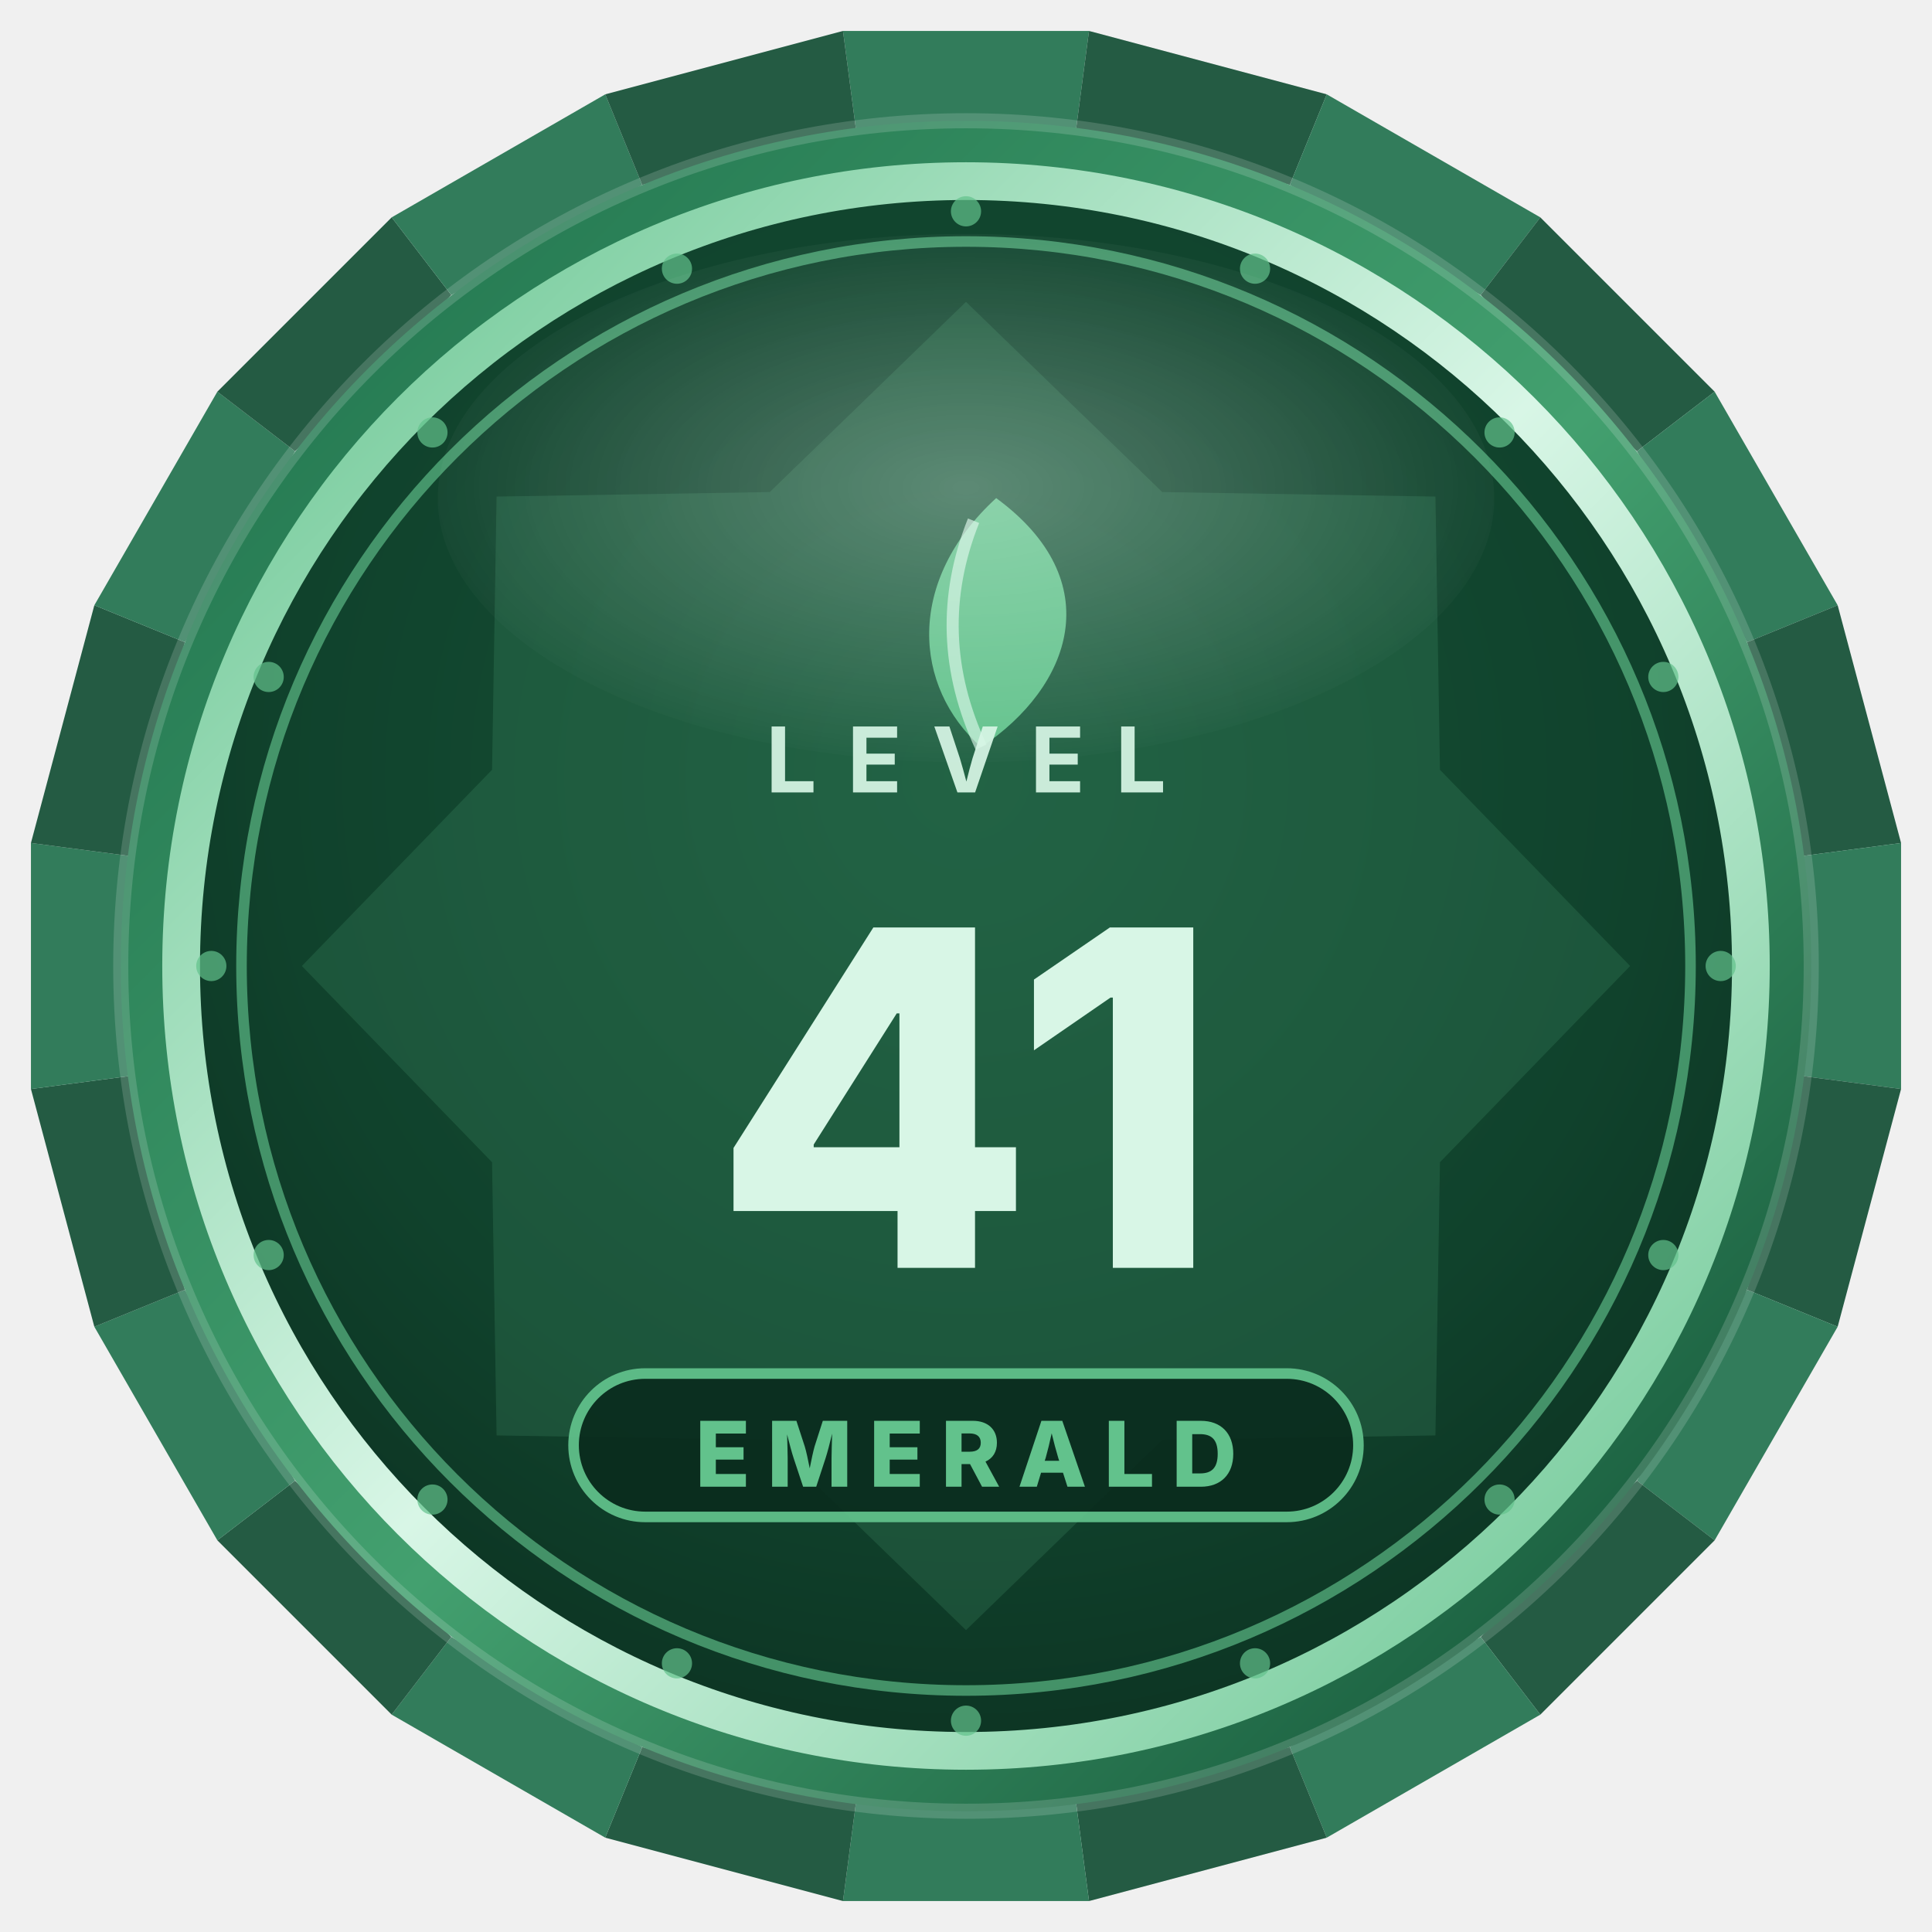
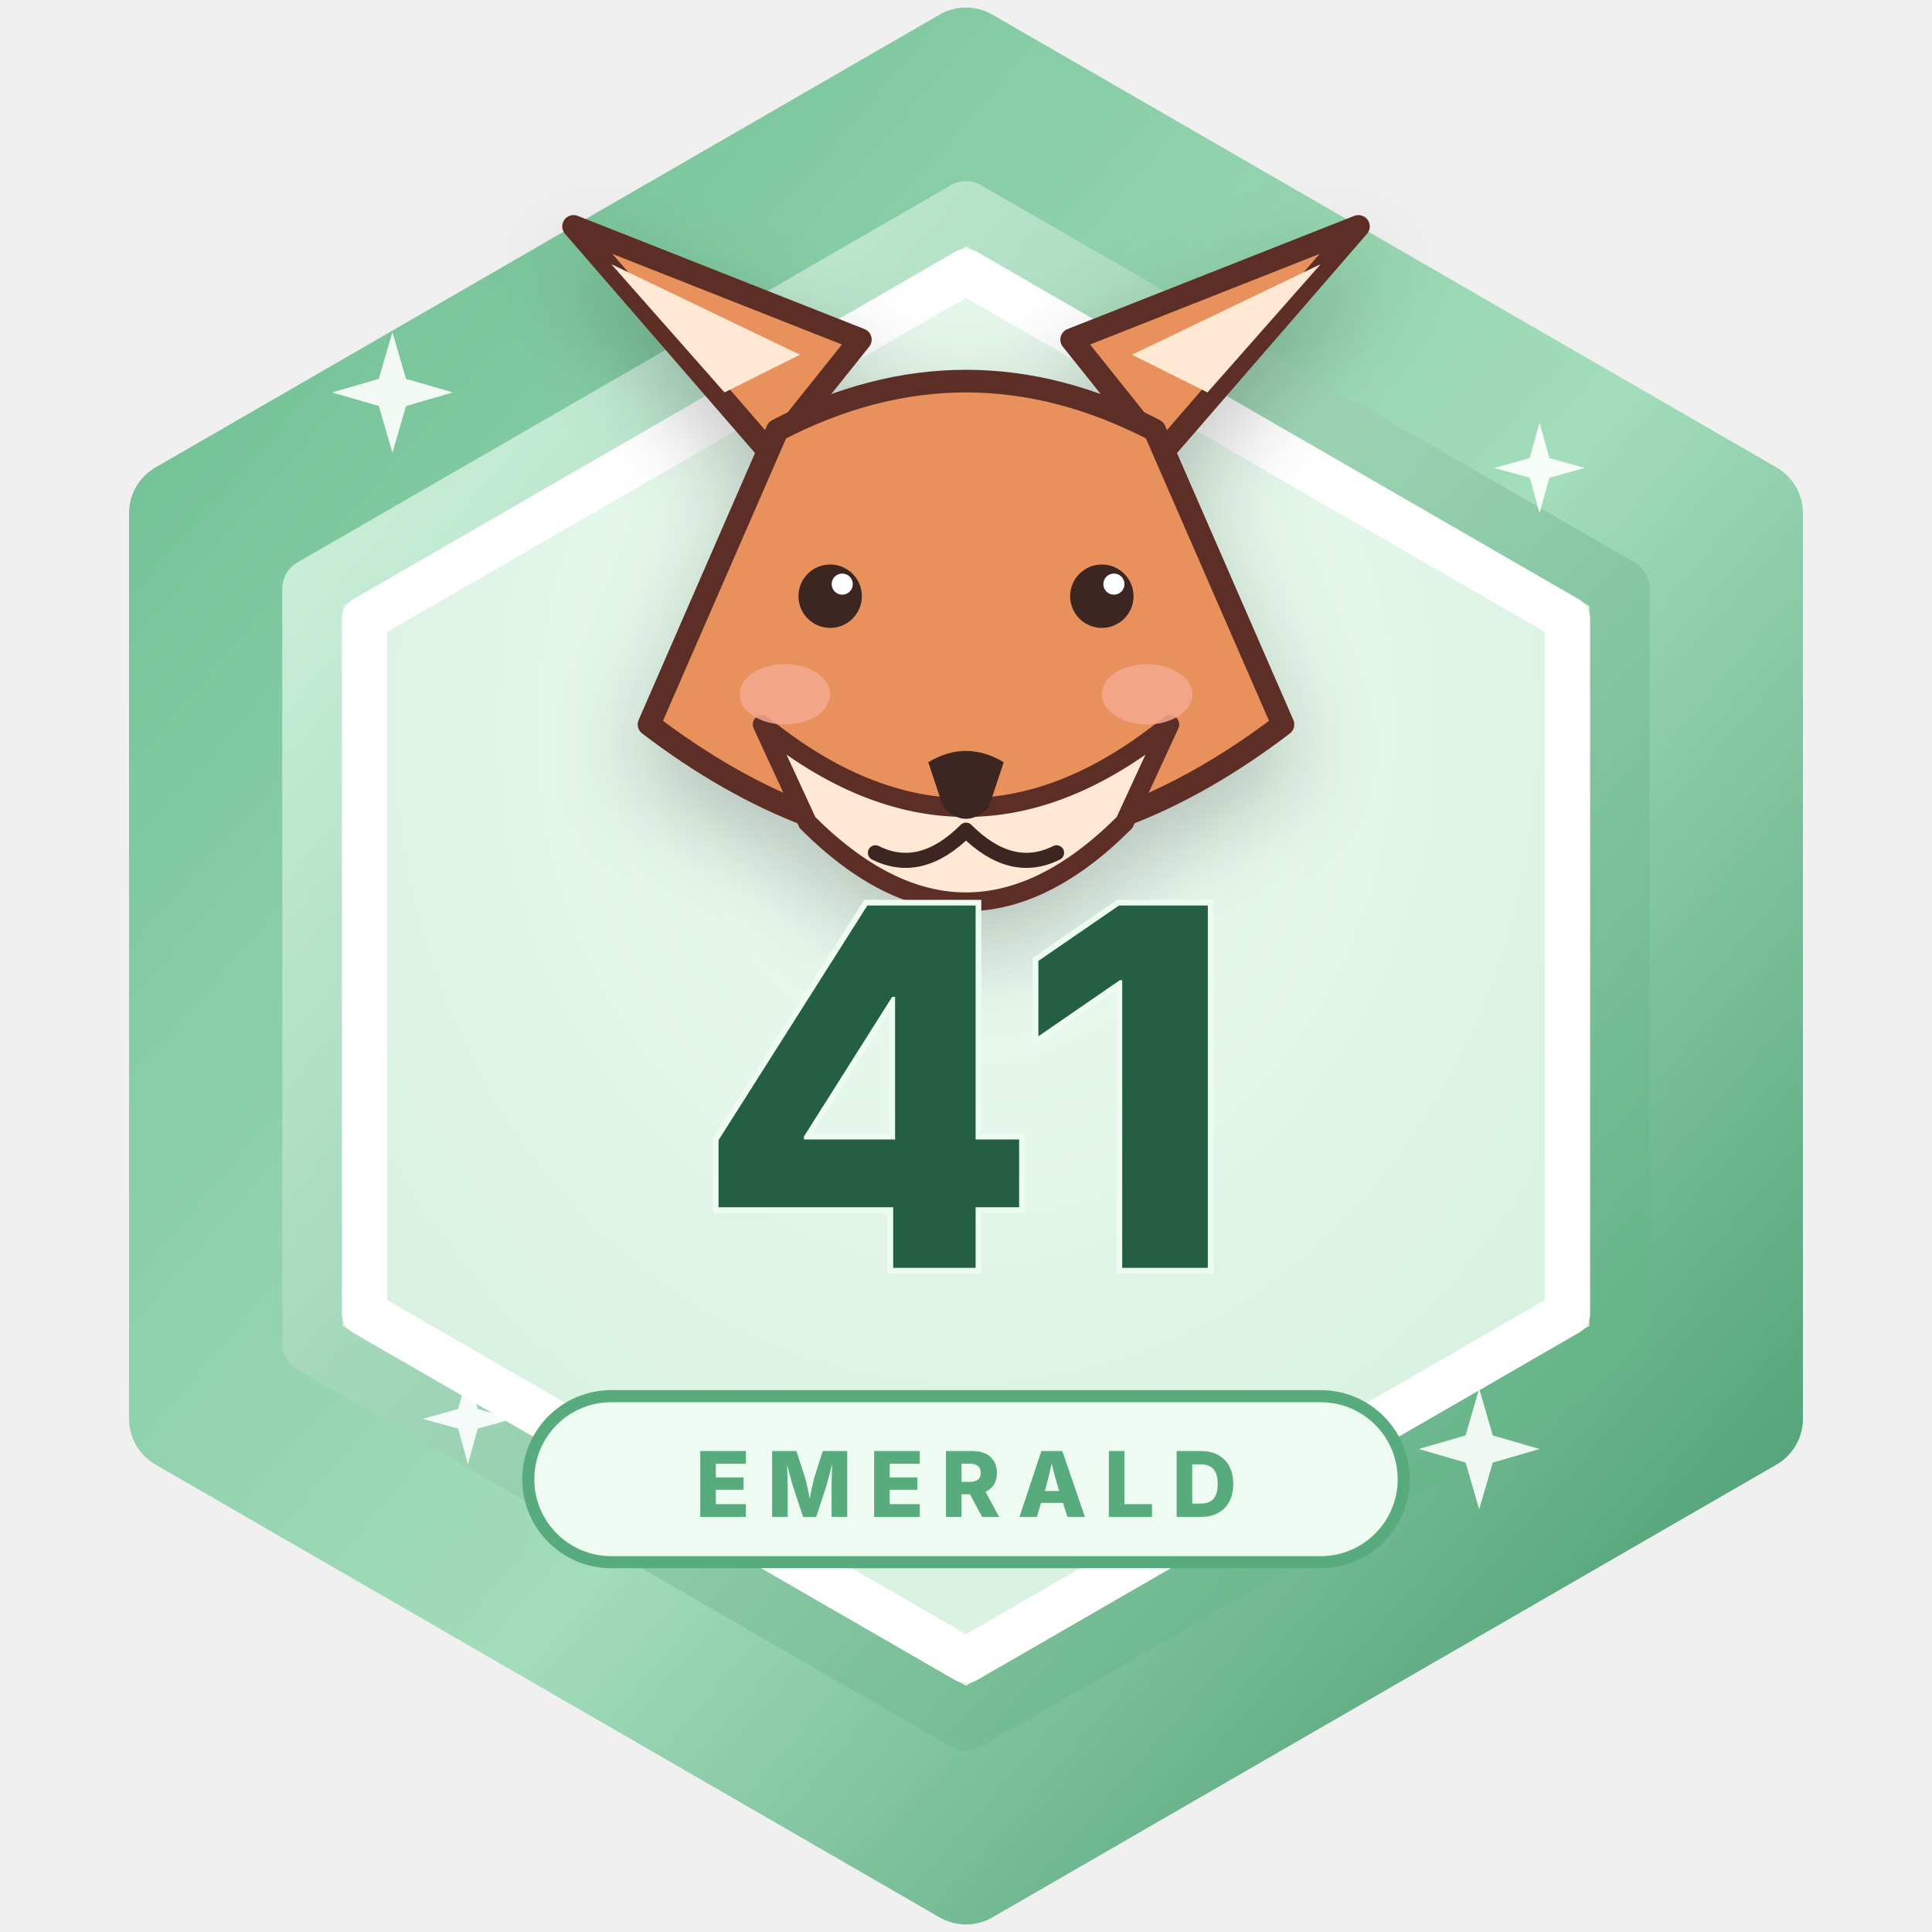
<svg xmlns="http://www.w3.org/2000/svg" viewBox="0 0 256 256" width="256" height="256" role="img" aria-label="Level 41 badge">
  <defs>
    <linearGradient id="o" x1="0%" y1="0%" x2="100%" y2="100%">
-       <stop offset="0%" stop-color="#1d6f4a" />
-       <stop offset="52%" stop-color="#43a06f" />
-       <stop offset="100%" stop-color="#0d4a30" />
+       <stop offset="0%" stop-color="#6cbd90" />
+       <stop offset="55%" stop-color="#a3ddbb" />
+       <stop offset="100%" stop-color="#3f9468" />
    </linearGradient>
-     <radialGradient id="i" cx="50%" cy="38%" r="75%">
-       <stop offset="0%" stop-color="#165237" />
-       <stop offset="58%" stop-color="#10422c" />
-       <stop offset="100%" stop-color="#0a2b1d" />
+     <radialGradient id="i" cx="50%" cy="34%" r="80%">
+       <stop offset="0%" stop-color="#eefbf2" />
+       <stop offset="70%" stop-color="#d9f2e2" />
+       <stop offset="100%" stop-color="#d9f2e2" />
    </radialGradient>
    <linearGradient id="r" x1="0%" y1="0%" x2="100%" y2="100%">
-       <stop offset="0%" stop-color="#62c28c" />
-       <stop offset="50%" stop-color="#d8f6e6" />
-       <stop offset="100%" stop-color="#62c28c" />
+       <stop offset="0%" stop-color="#d6f5e3" />
+       <stop offset="100%" stop-color="#57ab7c" />
    </linearGradient>
-     <radialGradient id="s" cx="50%" cy="48%" r="55%">
-       <stop offset="0%" stop-color="#ffffff" stop-opacity="0.5" />
-       <stop offset="100%" stop-color="#ffffff" stop-opacity="0" />
-     </radialGradient>
+     <filter id="soft" x="-30%" y="-30%" width="160%" height="160%">
+       <feDropShadow dx="0" dy="5" stdDeviation="6" flood-color="#000000" flood-opacity="0.22" />
+     </filter>
  </defs>
-   <polygon points="111.7,4.1 144.3,4.1 142.6,17.0 113.4,17.0" fill="#1d6f4a" opacity="0.9" />
-   <polygon points="144.3,4.1 175.8,12.5 170.9,24.5 142.6,17.0" fill="#0d4a30" opacity="0.9" />
-   <polygon points="175.8,12.5 204.1,28.8 196.2,39.1 170.9,24.5" fill="#1d6f4a" opacity="0.9" />
-   <polygon points="204.1,28.8 227.2,51.9 216.9,59.8 196.2,39.1" fill="#0d4a30" opacity="0.9" />
-   <polygon points="227.2,51.9 243.5,80.2 231.5,85.1 216.9,59.8" fill="#1d6f4a" opacity="0.9" />
-   <polygon points="243.5,80.2 251.9,111.7 239.0,113.4 231.5,85.1" fill="#0d4a30" opacity="0.9" />
-   <polygon points="251.9,111.7 251.9,144.3 239.0,142.6 239.0,113.4" fill="#1d6f4a" opacity="0.9" />
-   <polygon points="251.9,144.3 243.5,175.8 231.5,170.9 239.0,142.6" fill="#0d4a30" opacity="0.9" />
-   <polygon points="243.5,175.8 227.2,204.1 216.9,196.2 231.5,170.9" fill="#1d6f4a" opacity="0.9" />
-   <polygon points="227.2,204.1 204.1,227.2 196.2,216.9 216.9,196.2" fill="#0d4a30" opacity="0.9" />
-   <polygon points="204.1,227.2 175.8,243.5 170.9,231.5 196.2,216.9" fill="#1d6f4a" opacity="0.9" />
-   <polygon points="175.8,243.5 144.3,251.9 142.6,239.0 170.9,231.5" fill="#0d4a30" opacity="0.9" />
-   <polygon points="144.3,251.9 111.7,251.9 113.4,239.0 142.6,239.0" fill="#1d6f4a" opacity="0.9" />
-   <polygon points="111.7,251.9 80.2,243.5 85.1,231.5 113.4,239.0" fill="#0d4a30" opacity="0.9" />
-   <polygon points="80.2,243.5 51.9,227.2 59.8,216.9 85.1,231.5" fill="#1d6f4a" opacity="0.9" />
-   <polygon points="51.9,227.2 28.8,204.1 39.1,196.2 59.8,216.9" fill="#0d4a30" opacity="0.9" />
-   <polygon points="28.8,204.1 12.5,175.8 24.5,170.9 39.1,196.2" fill="#1d6f4a" opacity="0.9" />
-   <polygon points="12.5,175.8 4.1,144.3 17.0,142.6 24.5,170.9" fill="#0d4a30" opacity="0.9" />
-   <polygon points="4.1,144.3 4.1,111.7 17.0,113.4 17.0,142.6" fill="#1d6f4a" opacity="0.9" />
-   <polygon points="4.1,111.7 12.5,80.2 24.5,85.1 17.0,113.4" fill="#0d4a30" opacity="0.9" />
-   <polygon points="12.5,80.2 28.8,51.9 39.1,59.8 24.5,85.1" fill="#1d6f4a" opacity="0.9" />
-   <polygon points="28.8,51.9 51.9,28.8 59.8,39.1 39.1,59.8" fill="#0d4a30" opacity="0.9" />
-   <polygon points="51.9,28.8 80.2,12.5 85.1,24.5 59.8,39.1" fill="#1d6f4a" opacity="0.9" />
-   <polygon points="80.2,12.5 111.7,4.1 113.4,17.0 85.1,24.5" fill="#0d4a30" opacity="0.9" />
-   <circle cx="128" cy="128" r="112" fill="url(#o)" stroke="#ffffff" stroke-width="2" stroke-opacity="0.16" />
-   <circle cx="128" cy="128" r="104" fill="url(#i)" stroke="url(#r)" stroke-width="5" />
-   <circle cx="128" cy="128" r="96" fill="none" stroke="#62c28c" stroke-width="1.4" stroke-opacity="0.65" />
-   <polygon points="128.0,40.0 154.0,65.2 190.2,65.8 190.8,102.0 216.0,128.0 190.8,154.0 190.2,190.2 154.0,190.8 128.0,216.0 102.0,190.8 65.8,190.2 65.2,154.0 40.0,128.0 65.2,102.0 65.8,65.8 102.0,65.2" fill="#62c28c" opacity="0.16" />
-   <circle cx="128.0" cy="28.0" r="2" fill="#62c28c" opacity="0.7" />
-   <circle cx="166.3" cy="35.6" r="2" fill="#62c28c" opacity="0.7" />
-   <circle cx="198.7" cy="57.3" r="2" fill="#62c28c" opacity="0.7" />
-   <circle cx="220.4" cy="89.7" r="2" fill="#62c28c" opacity="0.7" />
-   <circle cx="228.0" cy="128.0" r="2" fill="#62c28c" opacity="0.7" />
-   <circle cx="220.4" cy="166.3" r="2" fill="#62c28c" opacity="0.7" />
-   <circle cx="198.7" cy="198.7" r="2" fill="#62c28c" opacity="0.7" />
-   <circle cx="166.3" cy="220.4" r="2" fill="#62c28c" opacity="0.7" />
-   <circle cx="128.0" cy="228.0" r="2" fill="#62c28c" opacity="0.7" />
-   <circle cx="89.7" cy="220.4" r="2" fill="#62c28c" opacity="0.7" />
-   <circle cx="57.3" cy="198.7" r="2" fill="#62c28c" opacity="0.7" />
-   <circle cx="35.6" cy="166.3" r="2" fill="#62c28c" opacity="0.7" />
-   <circle cx="28.0" cy="128.0" r="2" fill="#62c28c" opacity="0.7" />
-   <circle cx="35.6" cy="89.7" r="2" fill="#62c28c" opacity="0.7" />
-   <circle cx="57.3" cy="57.3" r="2" fill="#62c28c" opacity="0.7" />
-   <circle cx="89.7" cy="35.6" r="2" fill="#62c28c" opacity="0.7" />
-   <g>
-     <path d="M132 66 C 120 77 121 91 130 99 C 142 91 147 77 132 66 Z" fill="#62c28c" />
-     <path d="M129 69 Q123 84 130 99" fill="none" stroke="#d8f6e6" stroke-width="1.6" stroke-opacity="0.65" />
+   <polygon points="128.0,8.0 231.9,68.0 231.9,188.0 128.0,248.0 24.1,188.0 24.1,68.0" fill="url(#o)" stroke="url(#o)" stroke-width="14" stroke-linejoin="round" />
+   <polygon points="128.0,28.0 214.6,78.0 214.6,178.0 128.0,228.0 41.4,178.0 41.4,78.0" fill="url(#i)" stroke="url(#r)" stroke-width="8" stroke-linejoin="round" />
+   <polygon points="128.0,36.0 207.7,82.0 207.7,174.0 128.0,220.0 48.3,174.0 48.3,82.0" fill="none" stroke="#ffffff" stroke-width="6" stroke-linejoin="round" />
+   <path d="M52 44 L53.8 50.2 L60 52 L53.8 53.8 L52 60 L50.2 53.8 L44 52 L50.2 50.2 Z" fill="#ffffff" opacity="0.9" />
+   <path d="M204 56 L205.3 60.7 L210 62 L205.3 63.3 L204 68 L202.7 63.3 L198 62 L202.7 60.7 Z" fill="#ffffff" opacity="0.9" />
+   <path d="M62 182 L63.3 186.7 L68 188 L63.3 189.3 L62 194 L60.7 189.3 L56 188 L60.7 186.7 Z" fill="#ffffff" opacity="0.9" />
+   <path d="M196 184 L197.8 190.2 L204 192 L197.8 193.8 L196 200 L194.2 193.8 L188 192 L194.2 190.2 Z" fill="#ffffff" opacity="0.9" />
+   <g filter="url(#soft)">
+     <g id="echo">
+       <path d="M102 60 L76 30 L114 45 Z" fill="#e8915b" stroke="#5b2f26" stroke-width="3" stroke-linejoin="round" />
+       <path d="M154 60 L180 30 L142 45 Z" fill="#e8915b" stroke="#5b2f26" stroke-width="3" stroke-linejoin="round" />
+       <path d="M96 52 L81 35 L106 47 Z" fill="#ffe9d4" />
+       <path d="M160 52 L175 35 L150 47 Z" fill="#ffe9d4" />
+       <path d="M103 57 Q128 44 153 57 L170 96 Q128 128 86 96 Z" fill="#e8915b" stroke="#5b2f26" stroke-width="3" stroke-linejoin="round" />
+       <path d="M101 96 Q128 118 155 96 L149 109 Q128 130 107 109 Z" fill="#ffe9d4" stroke="#5b2f26" stroke-width="2.5" stroke-linejoin="round" />
+       <circle cx="110" cy="79" r="4.2" fill="#3c2620" />
+       <circle cx="146" cy="79" r="4.2" fill="#3c2620" />
+       <circle cx="111.6" cy="77.4" r="1.4" fill="#ffffff" />
+       <circle cx="147.6" cy="77.4" r="1.4" fill="#ffffff" />
+       <path d="M123 101 Q128 98 133 101 L131 107 Q128 110 125 107 Z" fill="#3c2620" />
+       <path d="M128 110 Q122 116 116 113 M128 110 Q134 116 140 113" fill="none" stroke="#3c2620" stroke-width="2" stroke-linecap="round" />
+       <ellipse cx="104" cy="92" rx="6" ry="4" fill="#f5a88f" opacity="0.85" />
+       <ellipse cx="152" cy="92" rx="6" ry="4" fill="#f5a88f" opacity="0.85" />
+     </g>
  </g>
-   <ellipse cx="128" cy="66" rx="70" ry="35" fill="url(#s)" opacity="0.55" />
-   <text x="128" y="105" text-anchor="middle" fill="#d8f6e6" font-family="Inter, Arial, sans-serif" font-size="12" font-weight="700" letter-spacing="4" opacity="0.92">LEVEL</text>
-   <text x="128" y="168" text-anchor="middle" fill="#d8f6e6" font-family="Inter, Arial, sans-serif" font-size="62" font-weight="800">41</text>
-   <rect x="76" y="182" width="104" height="19" rx="9.5" fill="#0a2b1d" stroke="#62c28c" stroke-width="1.4" opacity="0.92" />
-   <text x="128" y="197" text-anchor="middle" fill="#62c28c" font-family="Inter, Arial, sans-serif" font-size="12" font-weight="800" letter-spacing="2.2">EMERALD</text>
+   <text x="128" y="168" text-anchor="middle" fill="#255f43" font-family="Inter, Arial, sans-serif" font-size="66" font-weight="800" stroke="#eefbf2" stroke-width="1.5" paint-order="stroke">41</text>
+   <rect x="70" y="185" width="116" height="22" rx="11" fill="#eefbf2" stroke="#57ab7c" stroke-width="1.6" />
+   <text x="128" y="201" text-anchor="middle" fill="#57ab7c" font-family="Inter, Arial, sans-serif" font-size="12" font-weight="800" letter-spacing="2.2">EMERALD</text>
</svg>
